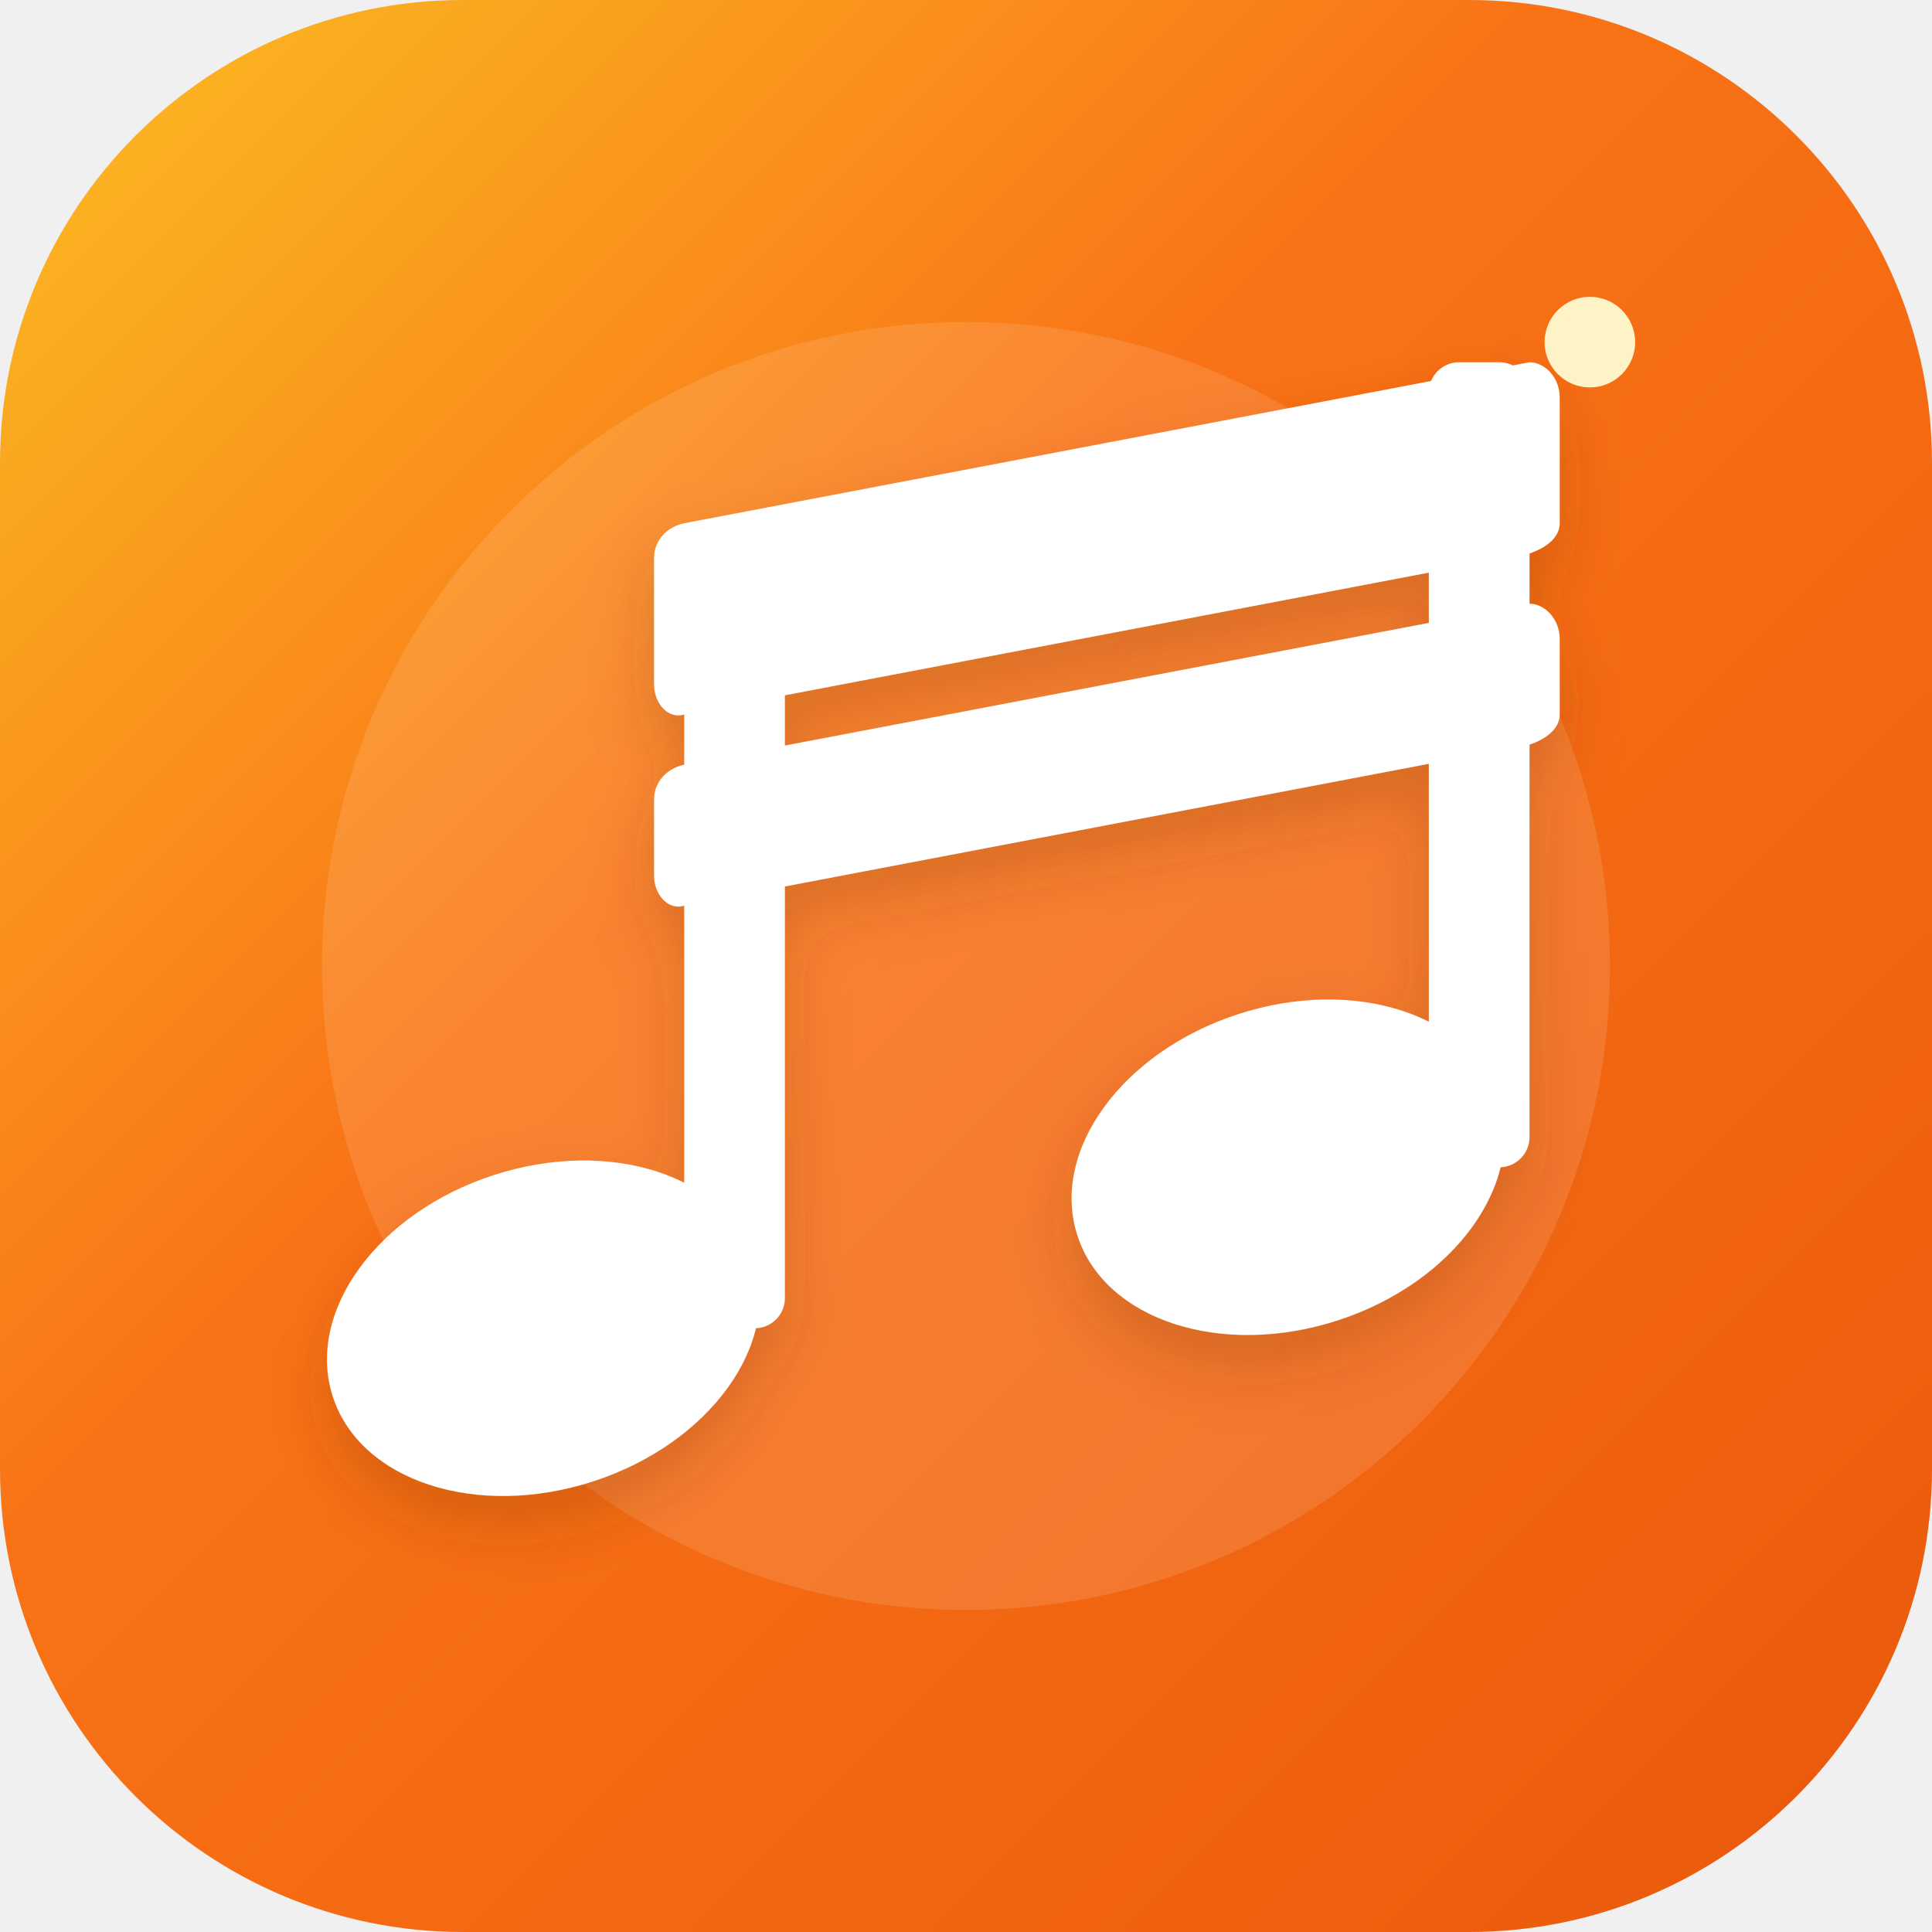
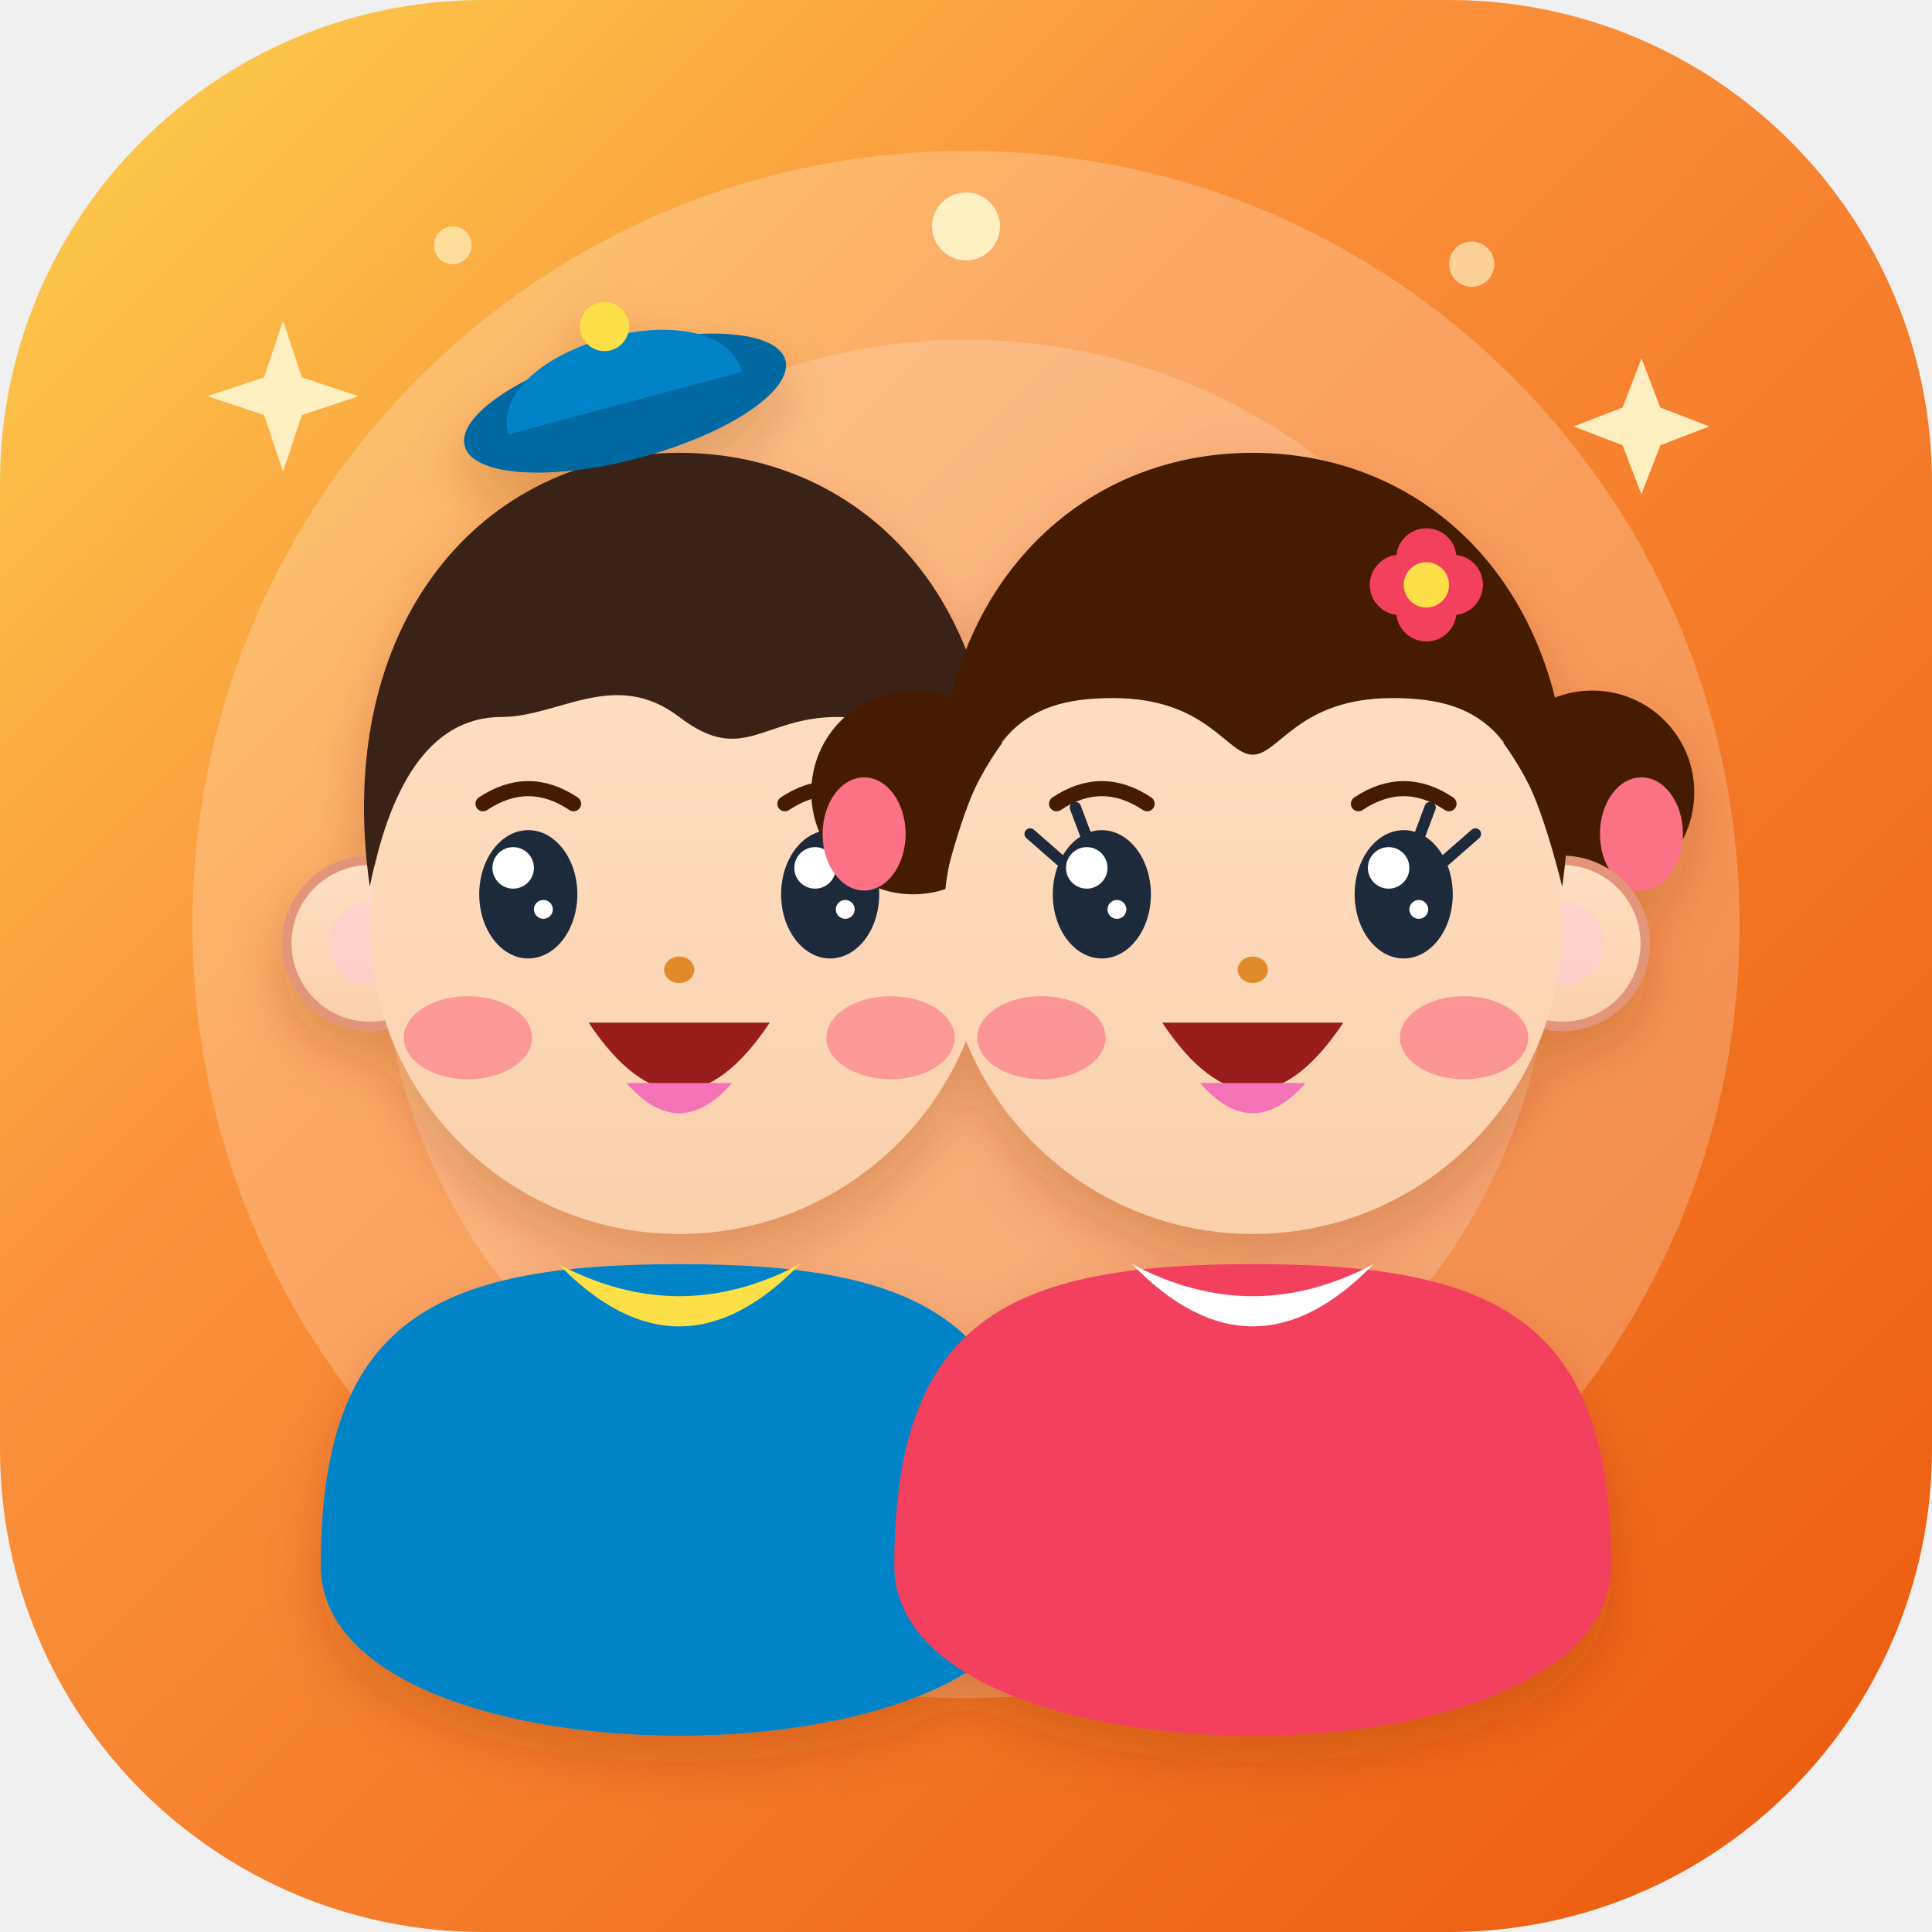
- <svg xmlns="http://www.w3.org/2000/svg" viewBox="0 0 192 192" width="192" height="192">
+ <svg xmlns="http://www.w3.org/2000/svg" viewBox="0 0 512 512" width="512" height="512">
  <defs>
-     <linearGradient id="simfoniGrad-192" x1="0%" y1="0%" x2="100%" y2="100%">
-       <stop offset="0%" stop-color="#FBBF24" />
-       <stop offset="40%" stop-color="#F97316" />
+     <linearGradient id="bgGradClean" x1="0%" y1="0%" x2="100%" y2="100%">
+       <stop offset="0%" stop-color="#FCD34D" />
+       <stop offset="35%" stop-color="#FB923C" />
      <stop offset="100%" stop-color="#EA580C" />
    </linearGradient>
-     <filter id="softShadow-192" x="-10%" y="-10%" width="125%" height="125%">
-       <feDropShadow dx="0" dy="3" stdDeviation="3" flood-opacity="0.25" flood-color="#7C2D12" />
+     <filter id="dropShadowClean" x="-10%" y="-10%" width="125%" height="125%">
+       <feDropShadow dx="0" dy="7" stdDeviation="7" flood-opacity="0.22" flood-color="#7C2D12" />
    </filter>
+     <linearGradient id="skinGradClean" x1="0%" y1="0%" x2="0%" y2="100%">
+       <stop offset="0%" stop-color="#FFDFC4" />
+       <stop offset="100%" stop-color="#FAD0AC" />
+     </linearGradient>
  </defs>
-   <rect width="192" height="192" rx="46" fill="url(#simfoniGrad-192)" />
-   <circle cx="96" cy="96" r="64" fill="#ffffff" fill-opacity="0.12" />
-   <g fill="#ffffff" filter="url(#softShadow-192)" transform="scale(1)">
-     <ellipse cx="54" cy="132" rx="22" ry="16" transform="rotate(-18 54 132)" />
-     <ellipse cx="128" cy="116" rx="22" ry="16" transform="rotate(-18 128 116)" />
-     <rect x="68" y="52" width="10" height="80" rx="3" />
-     <rect x="142" y="36" width="10" height="80" rx="3" />
-     <path d="M68 52 L152 36 C153.5 36 155 37.5 155 39.5 L155 52 C155 53.5 153.5 54.5 152 55 L68 71 C66.5 71.5 65 70 65 68 L65 55.5 C65 53.5 66.5 52.3 68 52 Z" />
-     <path d="M68 76 L152 60 C153.5 60 155 61.5 155 63.5 L155 71 C155 72.5 153.5 73.5 152 74 L68 90 C66.5 90.5 65 89 65 87 L65 79.5 C65 77.5 66.5 76.3 68 76 Z" />
+   <rect width="512" height="512" rx="128" fill="url(#bgGradClean)" />
+   <circle cx="256" cy="245" r="205" fill="#ffffff" fill-opacity="0.22" />
+   <circle cx="256" cy="245" r="155" fill="#ffffff" fill-opacity="0.18" />
+   <g fill="#FEF3C7" opacity="0.95">
+     <path d="M75 85 L80 100 L95 105 L80 110 L75 125 L70 110 L55 105 L70 100 Z" />
+     <path d="M435 95 L440 108 L453 113 L440 118 L435 131 L430 118 L417 113 L430 108 Z" />
+     <circle cx="256" cy="60" r="9" fill="#FEF3C7" />
+     <circle cx="120" cy="65" r="5" fill="#FEF3C7" opacity="0.7" />
+     <circle cx="390" cy="70" r="6" fill="#FEF3C7" opacity="0.7" />
  </g>
-   <circle cx="158" cy="34" r="4.5" fill="#FEF3C7" />
+   <g filter="url(#dropShadowClean)">
+     <g id="boy-tk">
+       <path d="M85 415 C85 350, 115 335, 180 335 C245 335, 275 350, 275 415 C275 475, 85 475, 85 415 Z" fill="#0284C7" />
+       <path d="M148 335 Q180 368 212 335 Q180 352 148 335 Z" fill="#FDE047" />
+       <circle cx="98" cy="250" r="22" fill="url(#skinGradClean)" stroke="#E29578" stroke-width="2.5" />
+       <circle cx="98" cy="250" r="11" fill="#FFCCD5" opacity="0.6" />
+       <ellipse cx="180" cy="245" rx="82" ry="82" fill="url(#skinGradClean)" />
+       <ellipse cx="124" cy="275" rx="17" ry="11" fill="#FB7185" opacity="0.6" />
+       <ellipse cx="236" cy="275" rx="17" ry="11" fill="#FB7185" opacity="0.6" />
+       <ellipse cx="140" cy="237" rx="13" ry="17" fill="#1E293B" />
+       <circle cx="136" cy="230" r="5.5" fill="#FFFFFF" />
+       <circle cx="144" cy="241" r="2.5" fill="#FFFFFF" />
+       <ellipse cx="220" cy="237" rx="13" ry="17" fill="#1E293B" />
+       <circle cx="216" cy="230" r="5.5" fill="#FFFFFF" />
+       <circle cx="224" cy="241" r="2.5" fill="#FFFFFF" />
+       <path d="M128 213 Q140 205 152 213" stroke="#451A03" stroke-width="4" stroke-linecap="round" fill="none" />
+       <path d="M208 213 Q220 205 232 213" stroke="#451A03" stroke-width="4" stroke-linecap="round" fill="none" />
+       <ellipse cx="180" cy="257" rx="4" ry="3.5" fill="#D97706" opacity="0.8" />
+       <path d="M156 271 Q180 307 204 271 Z" fill="#991B1B" />
+       <path d="M166 287 Q180 303 194 287 Z" fill="#F472B6" />
+       <path d="M98 235 C88 165, 128 120, 180 120 C232 120, 272 165, 262 235 C252 210, 242 190, 222 190 C202 190, 197 203, 180 190 C163 177, 148 190, 133 190 C113 190, 103 210, 98 235 Z" fill="#3B2314" />
+       <g transform="translate(128, 90) rotate(-15)">
+         <ellipse cx="32" cy="26" rx="44" ry="15" fill="#0369A1" />
+         <path d="M0 26 C0 2, 64 2, 64 26 Z" fill="#0284C7" />
+         <circle cx="32" cy="5" r="6.5" fill="#FDE047" />
+       </g>
+     </g>
+     <g id="girl-tk">
+       <path d="M237 415 C237 350, 267 335, 332 335 C397 335, 427 350, 427 415 C427 475, 237 475, 237 415 Z" fill="#F43F5E" />
+       <path d="M300 335 Q332 368 364 335 Q332 352 300 335 Z" fill="#FFFFFF" />
+       <g transform="translate(242, 210)">
+         <circle cx="0" cy="0" r="27" fill="#451A03" />
+         <ellipse cx="-13" cy="11" rx="11" ry="15" fill="#FB7185" />
+       </g>
+       <g transform="translate(422, 210)">
+         <circle cx="0" cy="0" r="27" fill="#451A03" />
+         <ellipse cx="13" cy="11" rx="11" ry="15" fill="#FB7185" />
+       </g>
+       <circle cx="414" cy="250" r="22" fill="url(#skinGradClean)" stroke="#E29578" stroke-width="2.5" />
+       <circle cx="414" cy="250" r="11" fill="#FFCCD5" opacity="0.6" />
+       <ellipse cx="332" cy="245" rx="82" ry="82" fill="url(#skinGradClean)" />
+       <ellipse cx="276" cy="275" rx="17" ry="11" fill="#FB7185" opacity="0.65" />
+       <ellipse cx="388" cy="275" rx="17" ry="11" fill="#FB7185" opacity="0.65" />
+       <ellipse cx="292" cy="237" rx="13" ry="17" fill="#1E293B" />
+       <circle cx="288" cy="230" r="5.5" fill="#FFFFFF" />
+       <circle cx="296" cy="241" r="2.5" fill="#FFFFFF" />
+       <path d="M281 228 L273 221" stroke="#1E293B" stroke-width="3" stroke-linecap="round" />
+       <path d="M288 222 L285 214" stroke="#1E293B" stroke-width="3" stroke-linecap="round" />
+       <ellipse cx="372" cy="237" rx="13" ry="17" fill="#1E293B" />
+       <circle cx="368" cy="230" r="5.5" fill="#FFFFFF" />
+       <circle cx="376" cy="241" r="2.5" fill="#FFFFFF" />
+       <path d="M383 228 L391 221" stroke="#1E293B" stroke-width="3" stroke-linecap="round" />
+       <path d="M376 222 L379 214" stroke="#1E293B" stroke-width="3" stroke-linecap="round" />
+       <path d="M280 213 Q292 205 304 213" stroke="#451A03" stroke-width="4" stroke-linecap="round" fill="none" />
+       <path d="M360 213 Q372 205 384 213" stroke="#451A03" stroke-width="4" stroke-linecap="round" fill="none" />
+       <ellipse cx="332" cy="257" rx="4" ry="3.5" fill="#D97706" opacity="0.8" />
+       <path d="M308 271 Q332 307 356 271 Z" fill="#991B1B" />
+       <path d="M318 287 Q332 303 346 287 Z" fill="#F472B6" />
+       <path d="M250 235 C240 165, 280 120, 332 120 C384 120, 424 165, 414 235 C404 195, 394 185, 369 185 C344 185, 339 200, 332 200 C325 200, 320 185, 295 185 C270 185, 260 195, 250 235 Z" fill="#451A03" />
+       <g transform="translate(378, 155)">
+         <circle cx="-7" cy="0" r="8" fill="#F43F5E" />
+         <circle cx="7" cy="0" r="8" fill="#F43F5E" />
+         <circle cx="0" cy="-7" r="8" fill="#F43F5E" />
+         <circle cx="0" cy="7" r="8" fill="#F43F5E" />
+         <circle cx="0" cy="0" r="6" fill="#FDE047" />
+       </g>
+     </g>
+   </g>
</svg>
